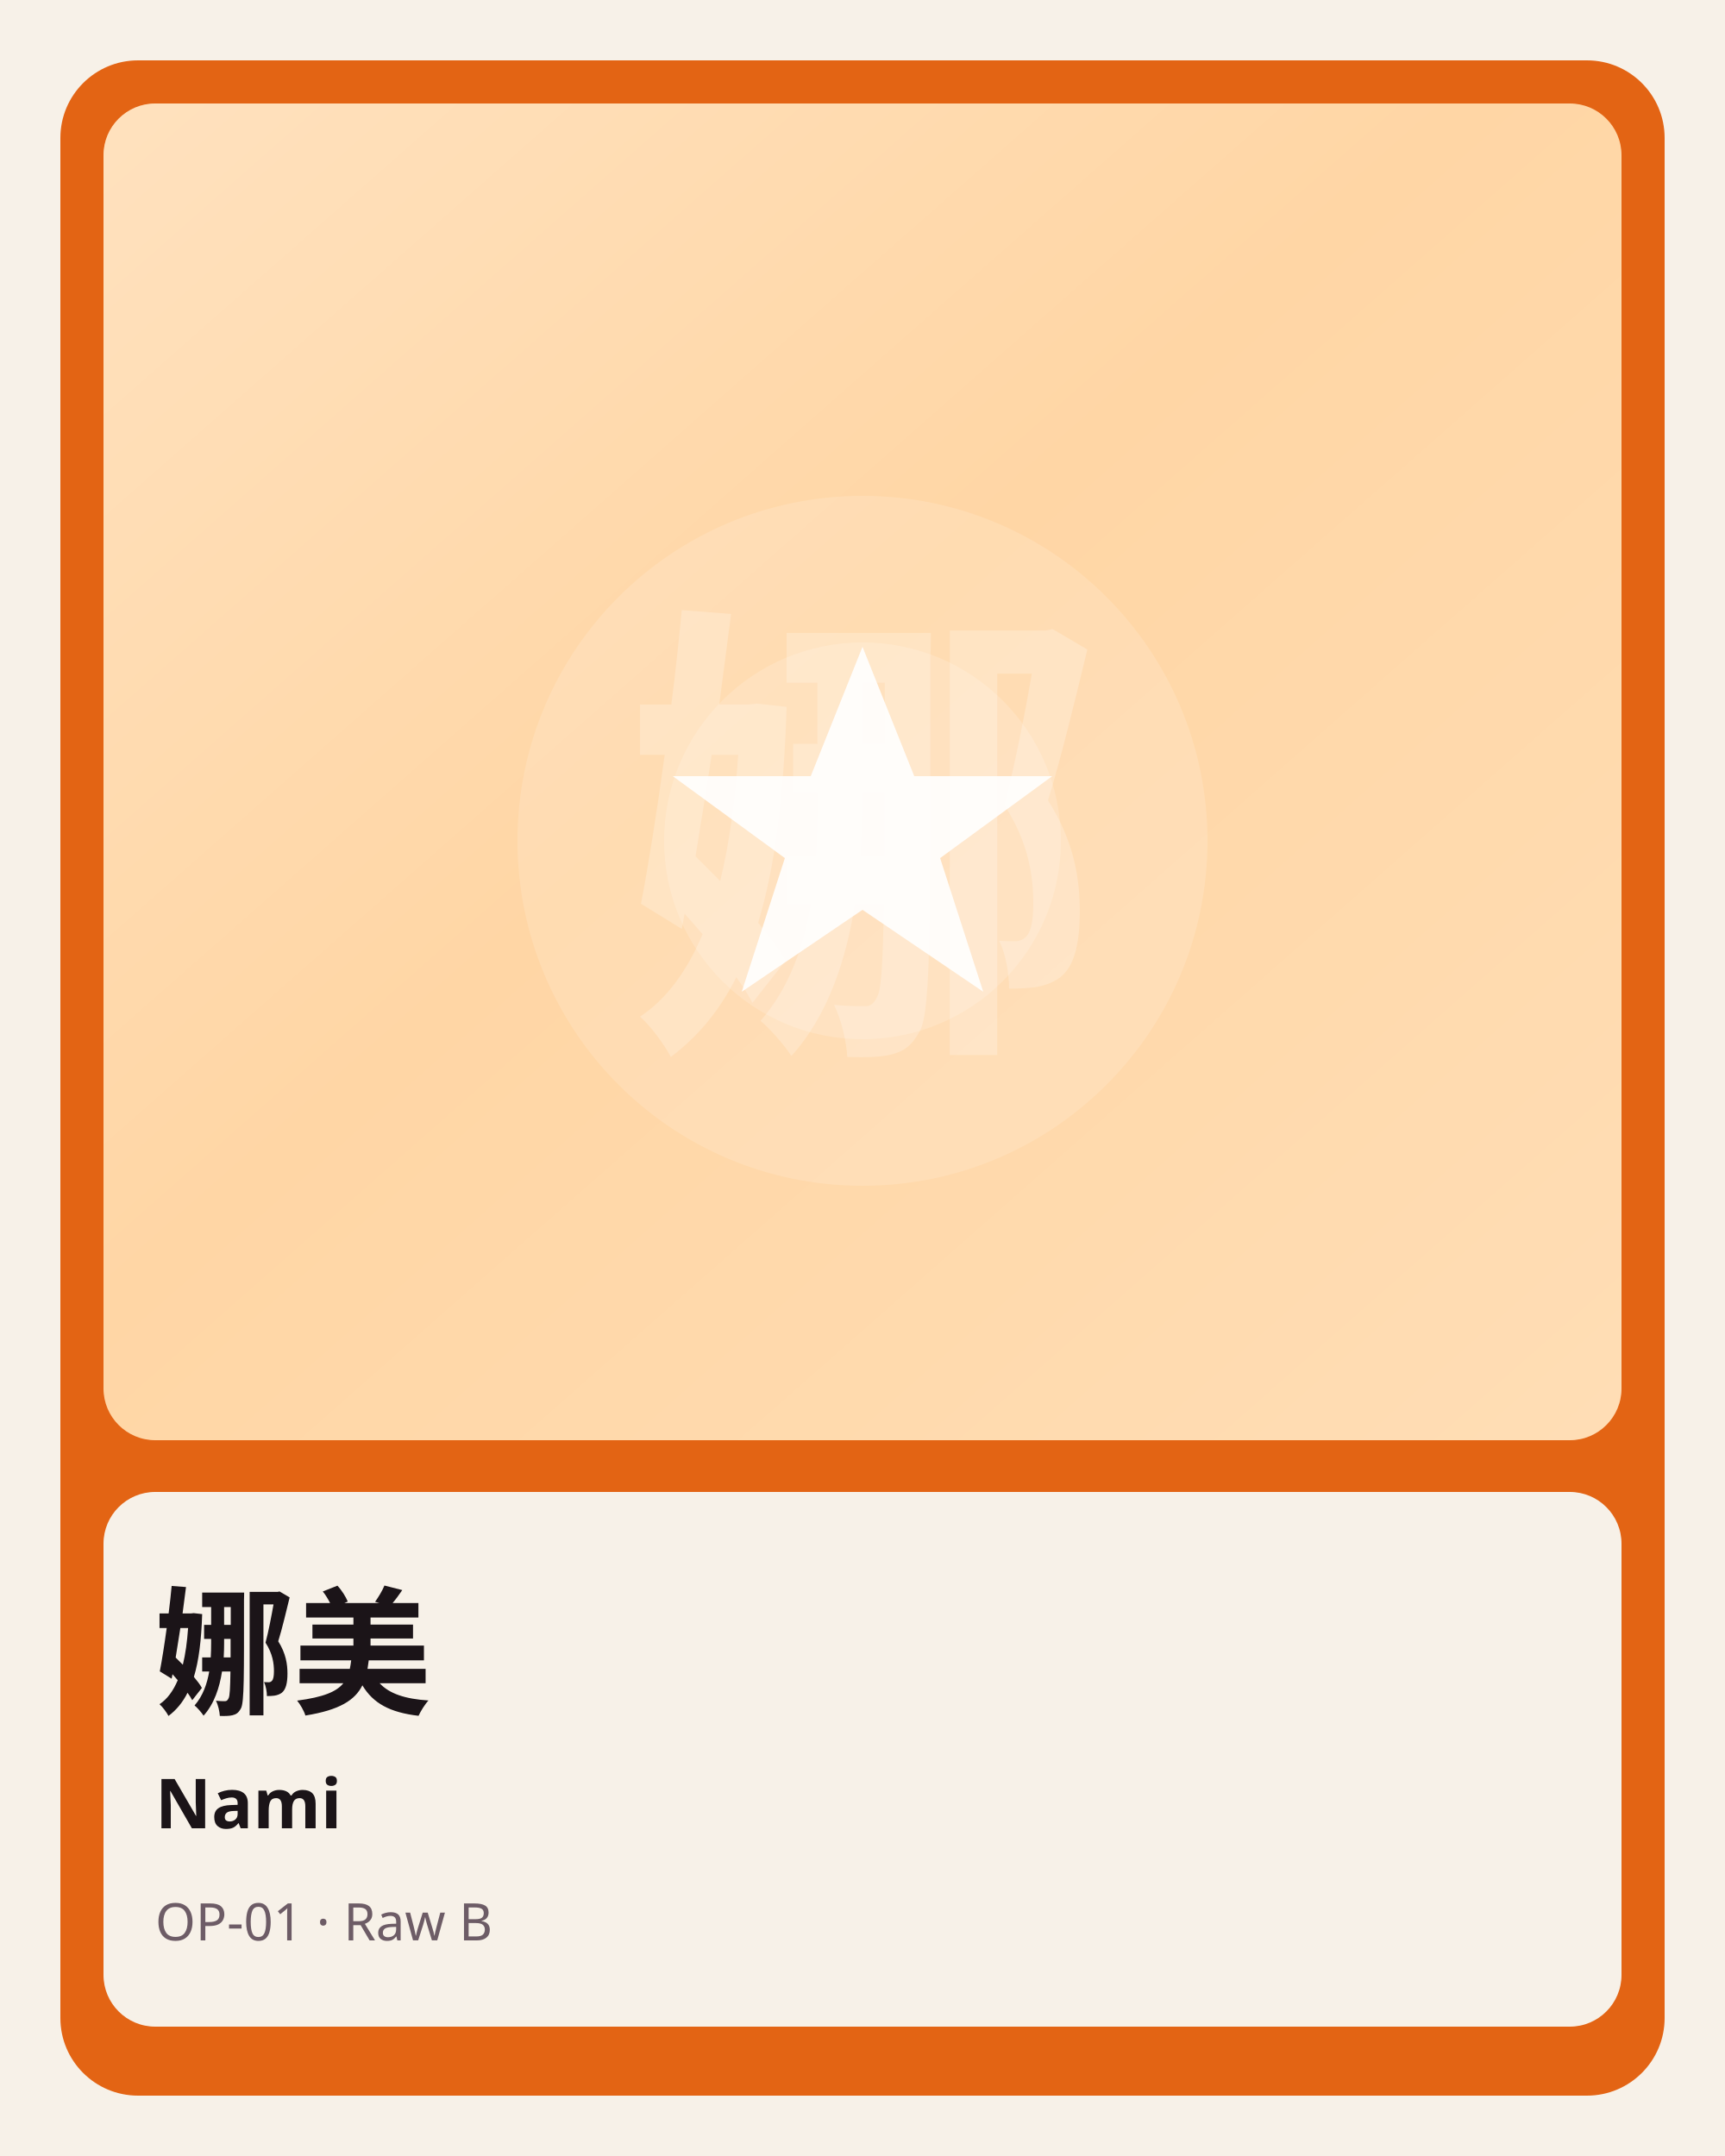
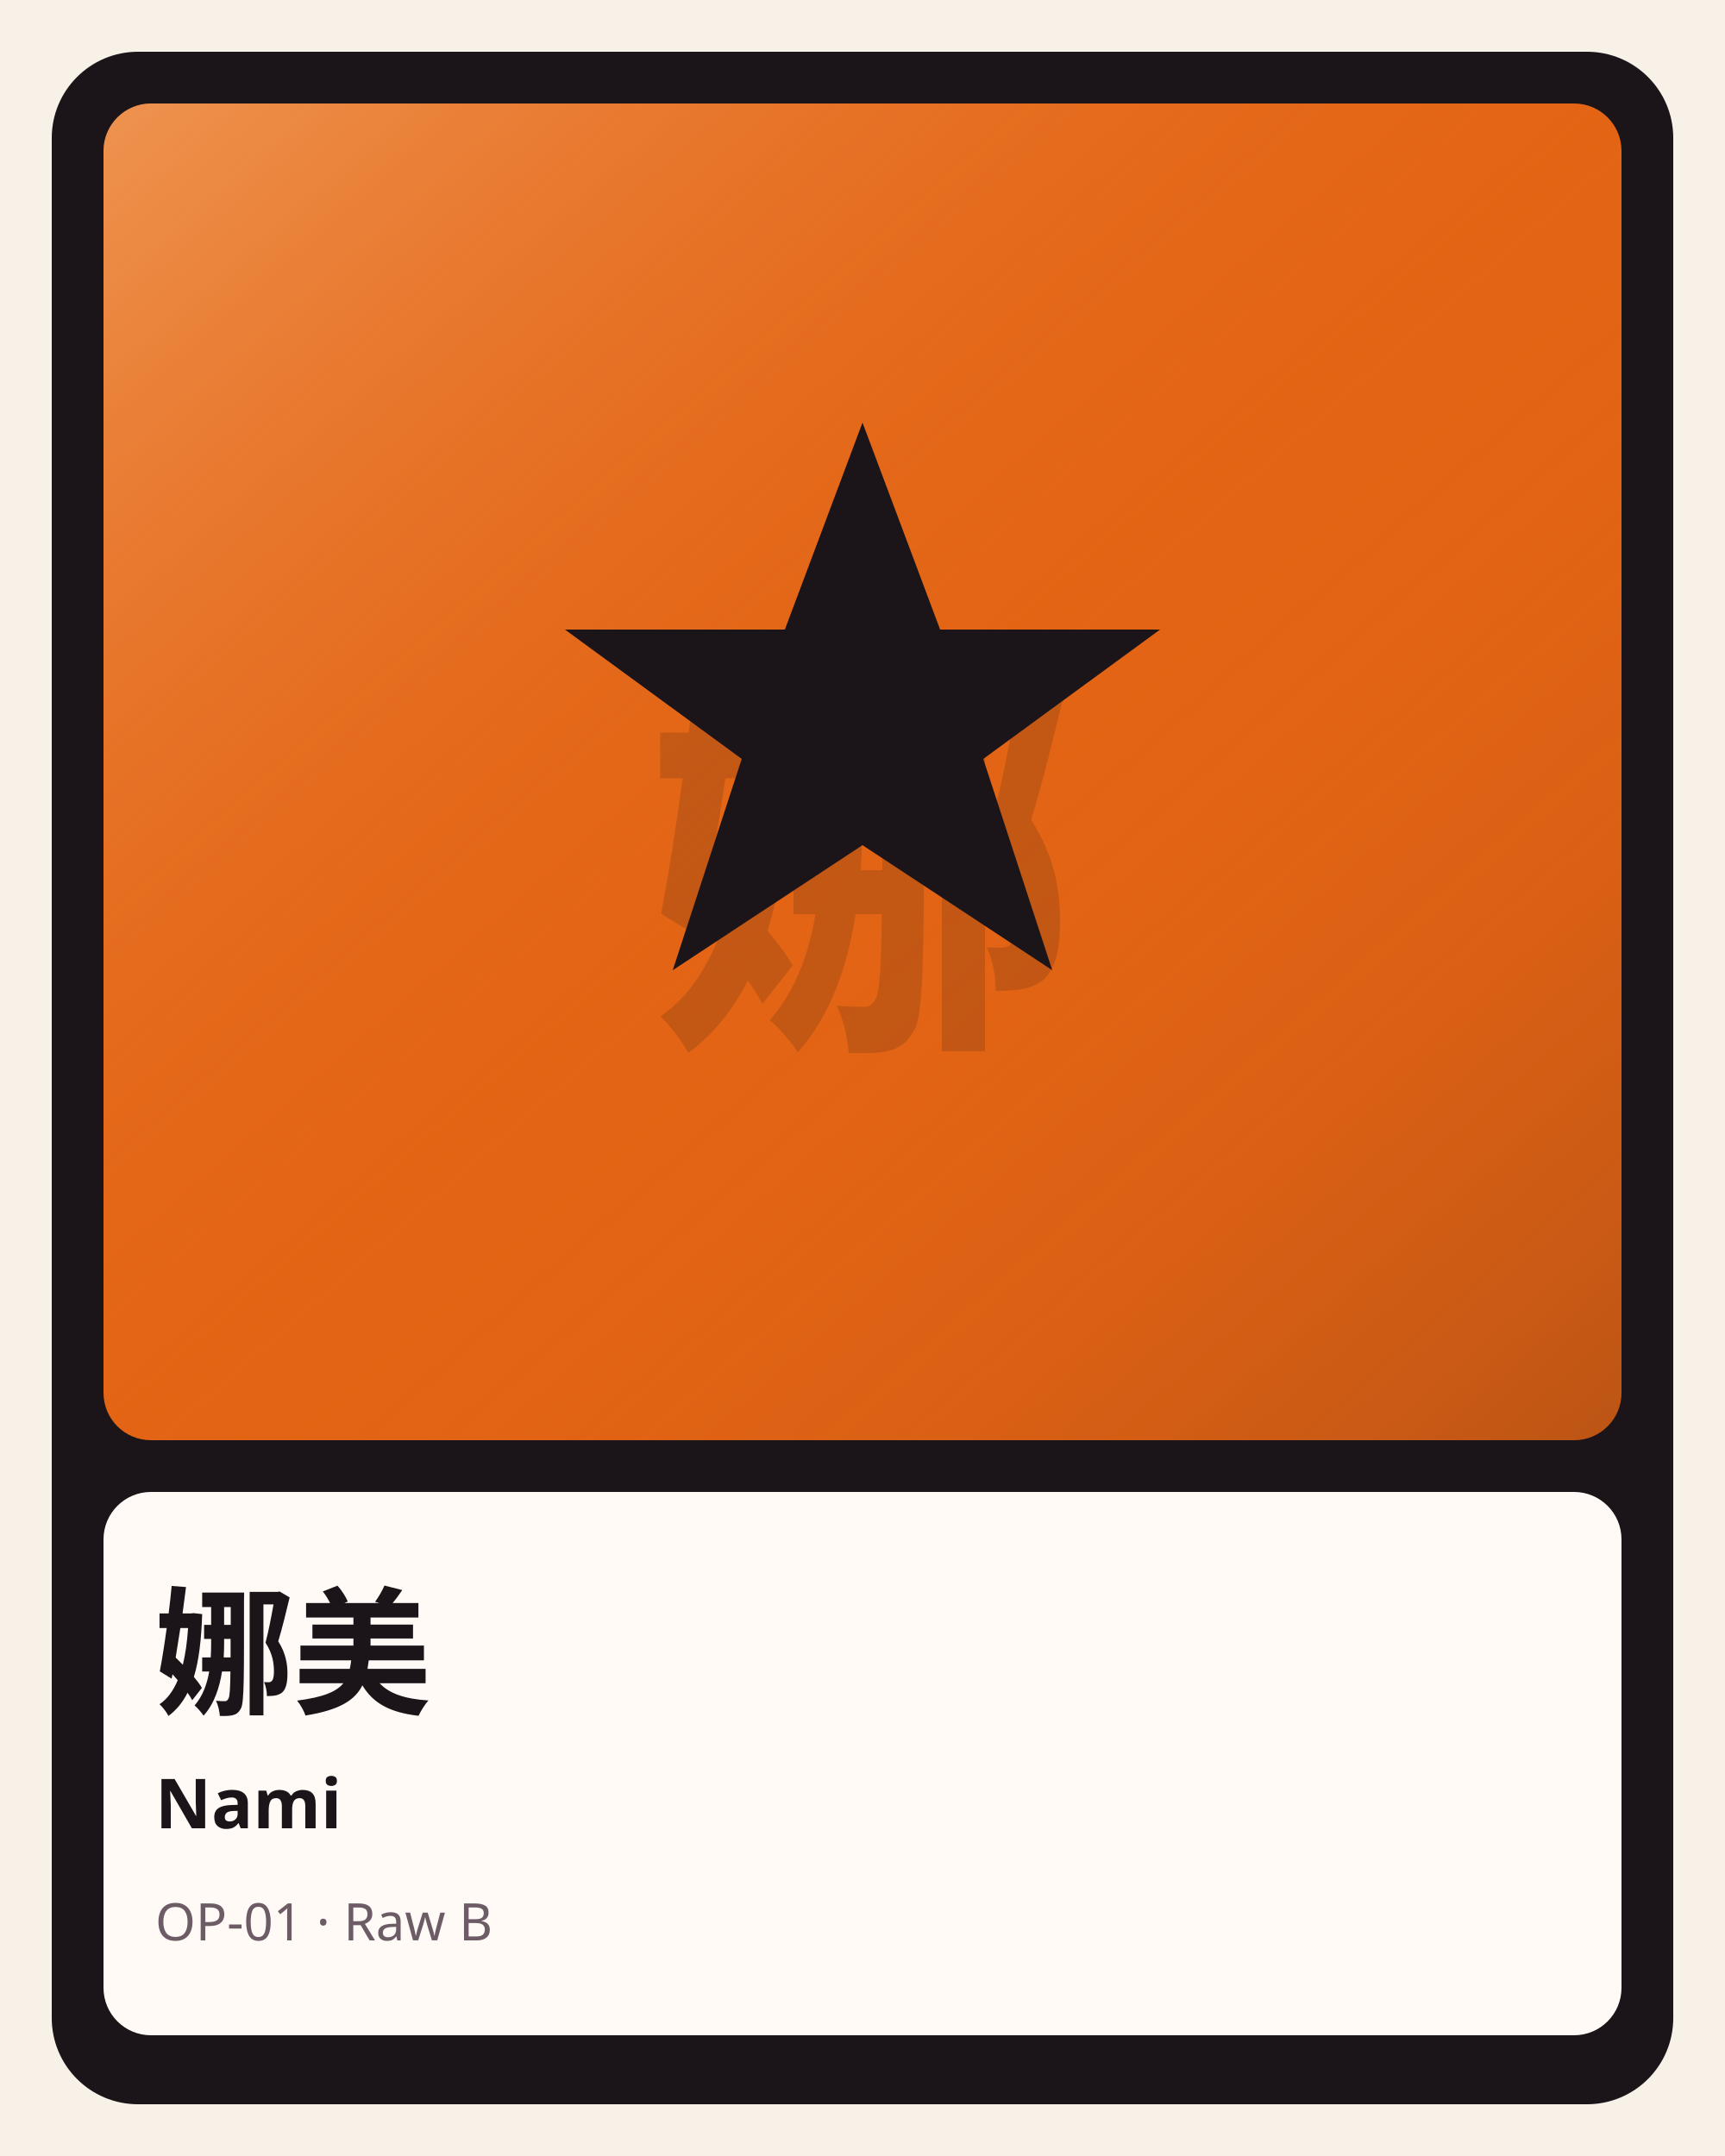
<svg xmlns="http://www.w3.org/2000/svg" width="800" height="1000" viewBox="0 0 800 1000" role="img" aria-label="娜美 Nami">
  <rect width="800" height="1000" fill="#f7f1e8" />
-   <rect x="28" y="28" width="744" height="944" rx="36" fill="#e36414" />
-   <rect x="48" y="48" width="704" height="620" rx="24" fill="#ffd6a5" />
-   <rect x="48" y="48" width="704" height="620" rx="24" fill="url(#shine)" />
-   <circle cx="400" cy="390" r="160" fill="#fff" opacity="0.14" />
-   <circle cx="400" cy="390" r="92" fill="#fff" opacity="0.16" />
-   <path d="M400 300 L424 360 H488 L436 398 L456 460 L400 422 L344 460 L364 398 L312 360 H376 Z" fill="#fff" opacity="0.9" />
-   <text x="400" y="470" text-anchor="middle" fill="#ffffff" fill-opacity="0.22" font-size="220" font-family="ui-sans-serif, system-ui, sans-serif" font-weight="700">娜</text>
-   <rect x="48" y="692" width="704" height="248" rx="24" fill="#f7f1e8" />
+   <rect x="24" y="24" width="752" height="952" rx="40" fill="#1b1418" />
+   <rect x="48" y="48" width="704" height="620" rx="22" fill="#e36414" />
+   <rect x="48" y="48" width="704" height="620" rx="22" fill="url(#sheen)" />
+   <text x="400" y="470" text-anchor="middle" fill="#1b1418" fill-opacity="0.16" font-size="200" font-family="ui-sans-serif, system-ui, sans-serif" font-weight="700">娜</text>
+   <path d="M400 196 L436 292 H538 L456 352 L488 450 L400 392 L312 450 L344 352 L262 292 H364 Z" fill="#1b1418" />
+   <rect x="48" y="692" width="704" height="252" rx="22" fill="#fffaf6" />
  <text x="72" y="790" fill="#1b1418" font-size="64" font-family="ui-sans-serif, system-ui, sans-serif" font-weight="700">娜美</text>
  <text x="72" y="848" fill="#1b1418" font-size="32" font-family="ui-sans-serif, system-ui, sans-serif" font-weight="600">Nami</text>
  <text x="72" y="900" fill="#6d5c66" font-size="24" font-family="ui-sans-serif, system-ui, sans-serif">OP-01 · Raw B</text>
  <defs>
-     <linearGradient id="shine" x1="0" y1="0" x2="1" y2="1">
-       <stop offset="0" stop-color="#ffffff" stop-opacity="0.28" />
-       <stop offset="0.45" stop-color="#ffffff" stop-opacity="0" />
-       <stop offset="1" stop-color="#ffffff" stop-opacity="0.18" />
+     <linearGradient id="sheen" x1="0" y1="0" x2="1" y2="1">
+       <stop offset="0" stop-color="#ffd6a5" stop-opacity="0.42" />
+       <stop offset="0.55" stop-color="#e36414" stop-opacity="0" />
+       <stop offset="1" stop-color="#1b1418" stop-opacity="0.2" />
    </linearGradient>
  </defs>
</svg>
